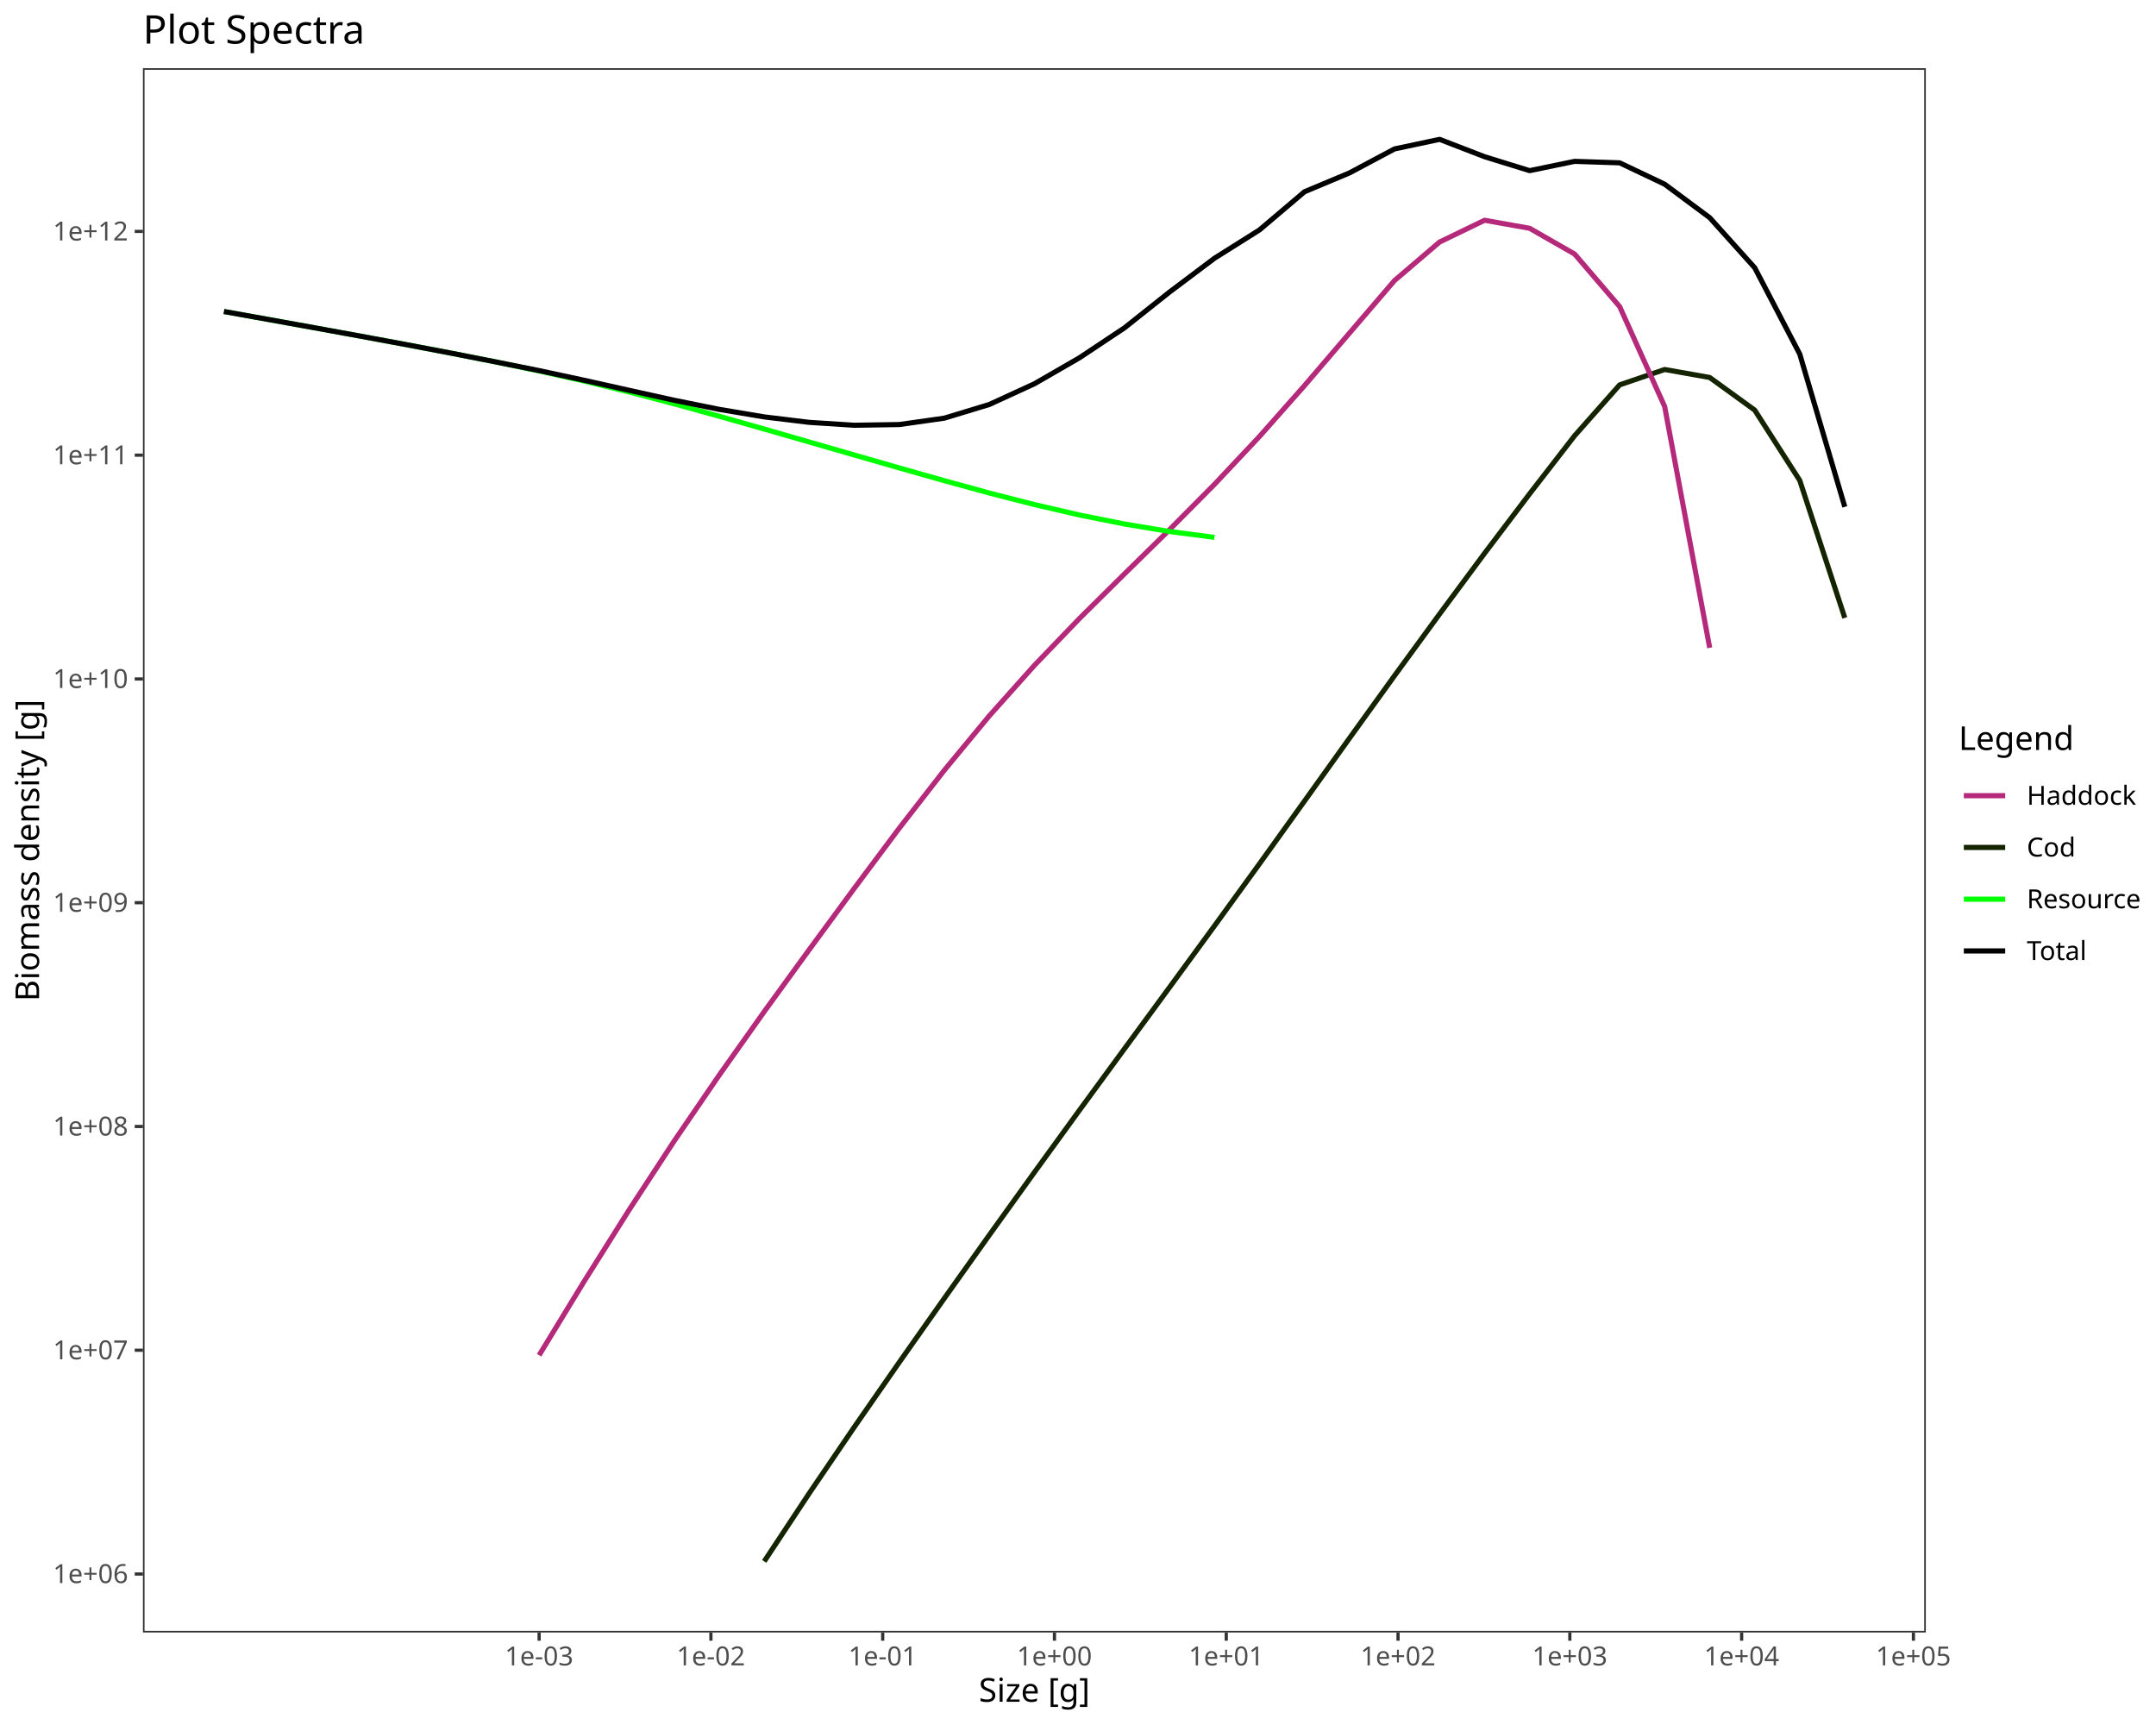
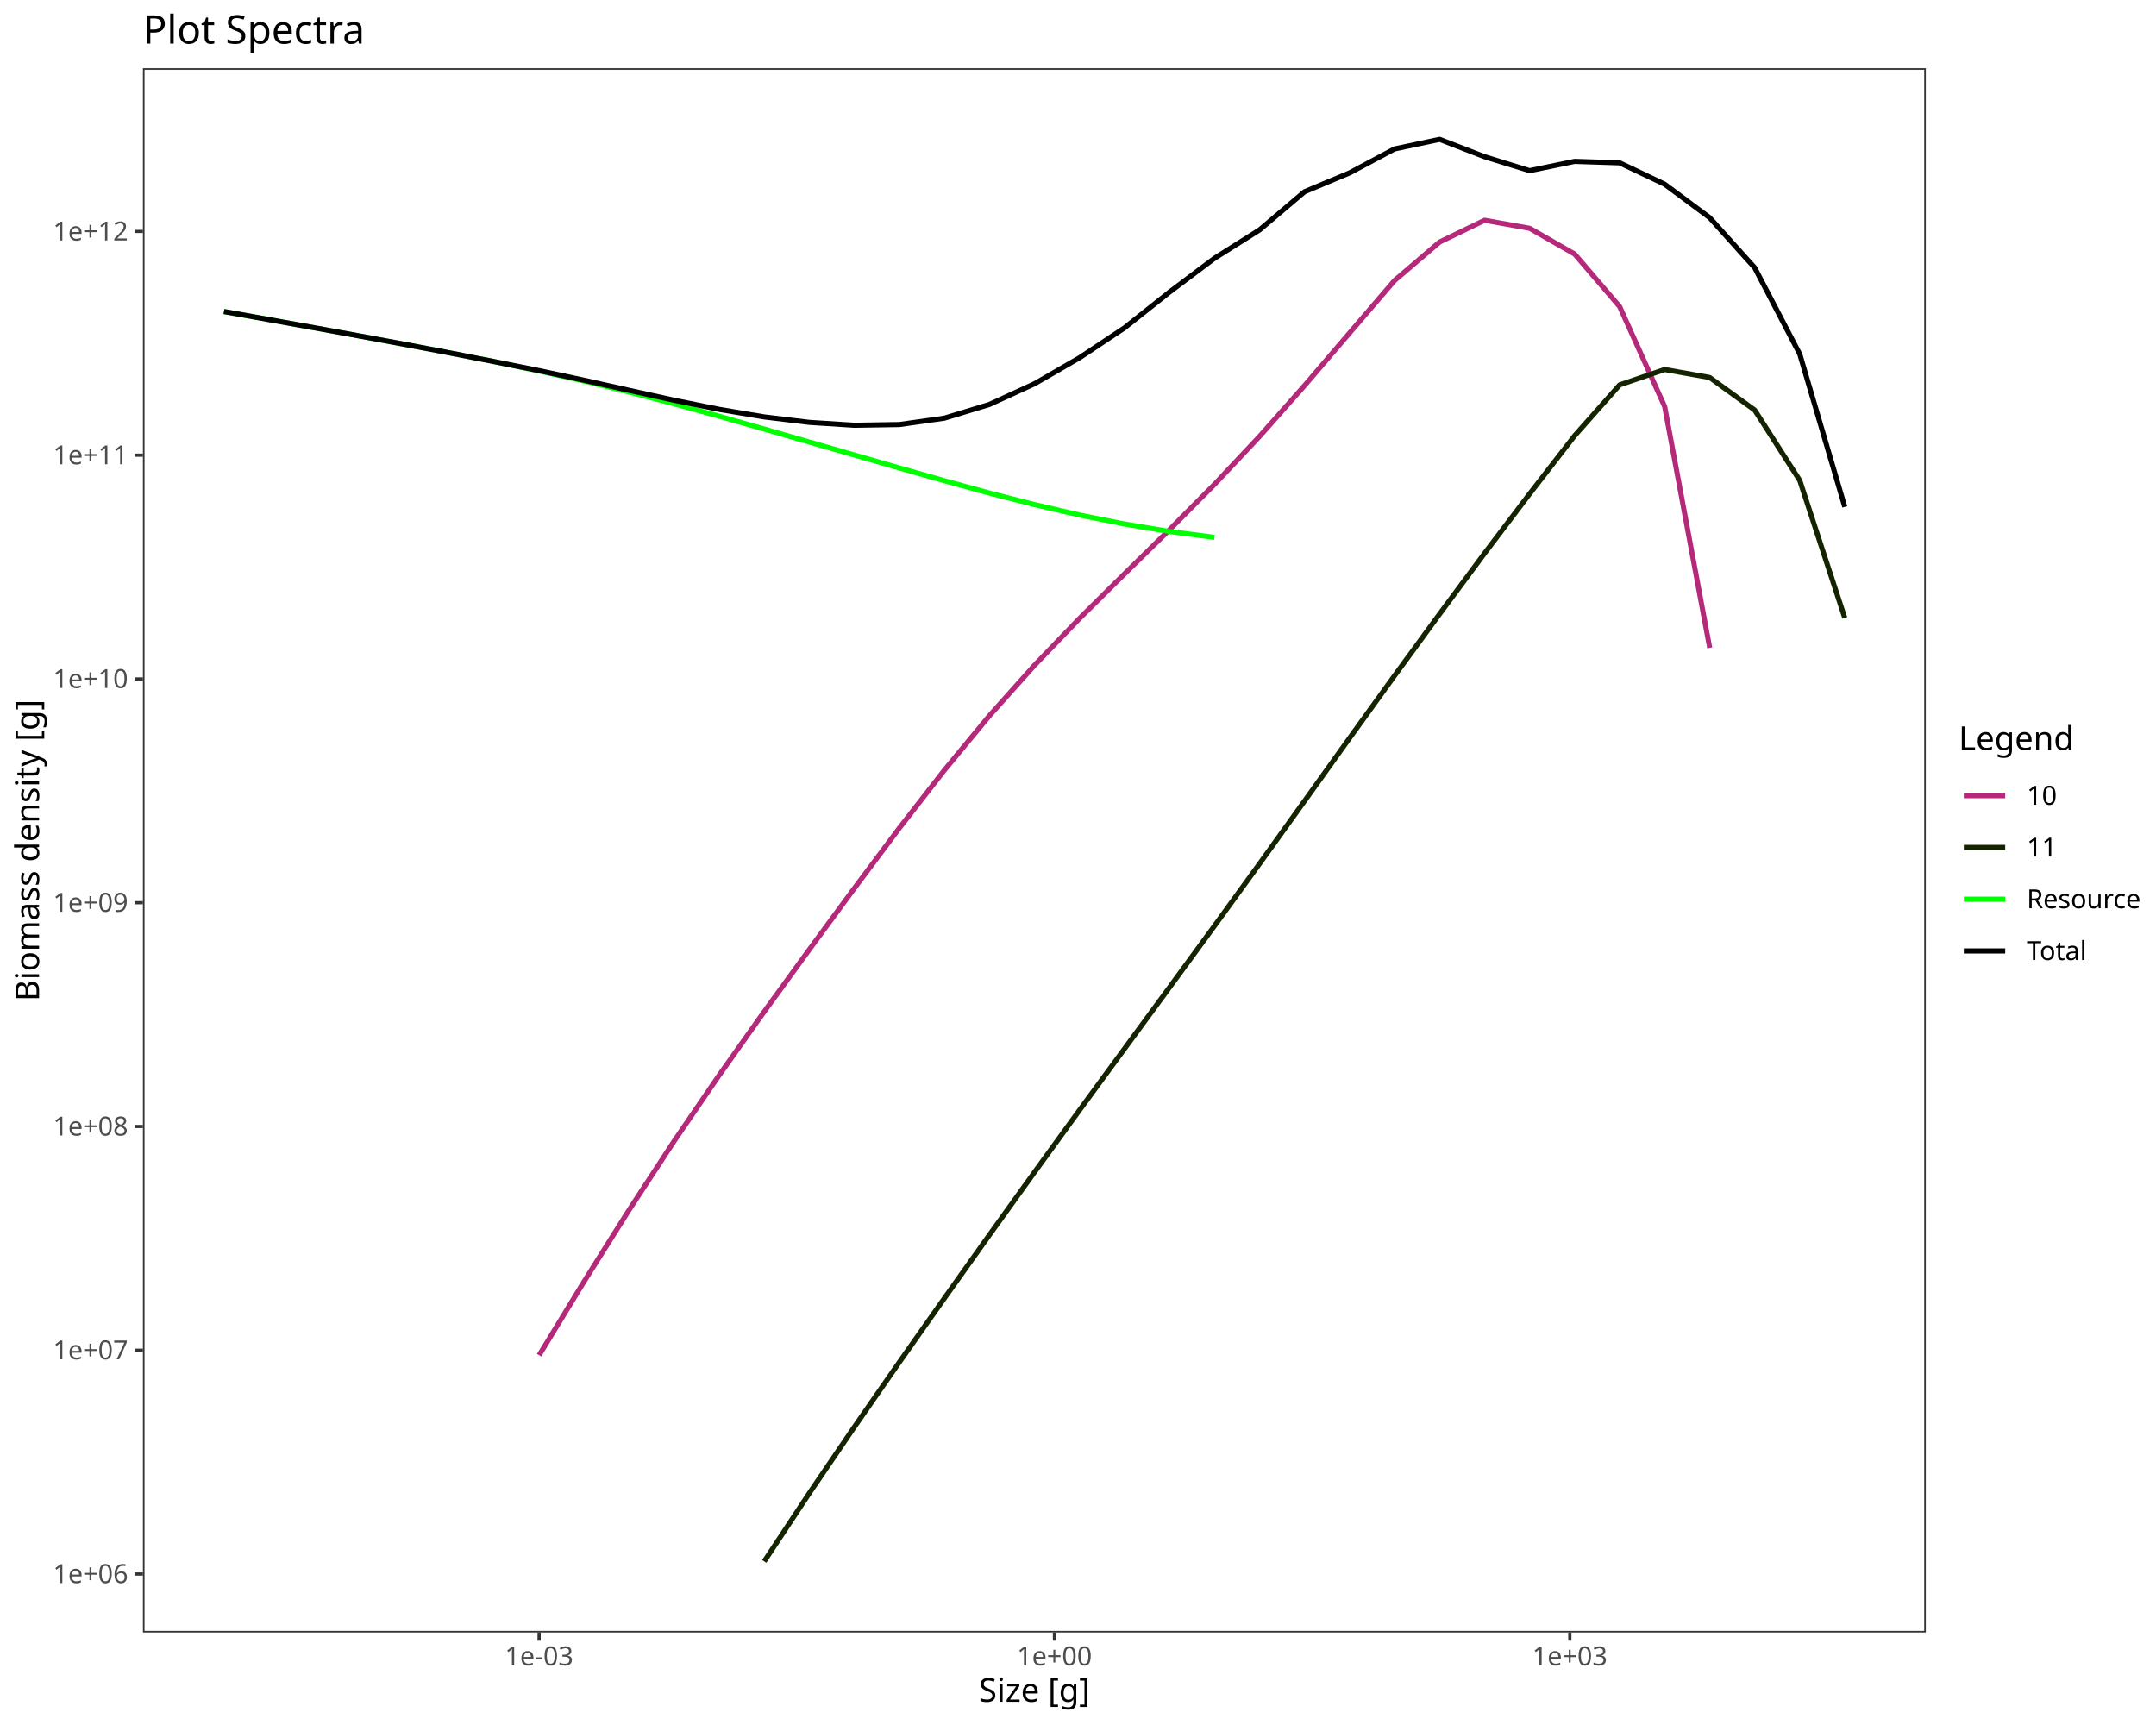
<svg xmlns="http://www.w3.org/2000/svg" class="svglite" data-engine-version="2.0" width="720.00pt" height="576.00pt" viewBox="0 0 720.00 576.00">
  <defs>
    <style type="text/css">
    .svglite line, .svglite polyline, .svglite polygon, .svglite path, .svglite rect, .svglite circle {
      fill: none;
      stroke: #000000;
      stroke-linecap: round;
      stroke-linejoin: round;
      stroke-miterlimit: 10.00;
    }
  </style>
  </defs>
  <rect width="100%" height="100%" style="stroke: none; fill: #FFFFFF;" />
  <defs>
    <clipPath id="cpMC4wMHw3MjAuMDB8MC4wMHw1NzYuMDA=">
      <rect x="0.00" y="0.00" width="720.00" height="576.00" />
    </clipPath>
  </defs>
  <g clip-path="url(#cpMC4wMHw3MjAuMDB8MC4wMHw1NzYuMDA=)">
    <rect x="0.00" y="0.00" width="720.00" height="576.00" style="stroke-width: 1.07; stroke: #FFFFFF; fill: #FFFFFF;" />
  </g>
  <defs>
    <clipPath id="cpNDcuNzN8NjQzLjEzfDIyLjc4fDU0NS4xMQ==">
      <rect x="47.73" y="22.78" width="595.40" height="522.33" />
    </clipPath>
  </defs>
  <g clip-path="url(#cpNDcuNzN8NjQzLjEzfDIyLjc4fDU0NS4xMQ==)">
    <rect x="47.73" y="22.78" width="595.40" height="522.33" style="stroke-width: 1.07; stroke: none; fill: #FFFFFF;" />
+     <polyline points="180.04,452.52 195.07,427.88 210.11,403.98 225.14,381.01 240.18,359.01 255.21,337.80 270.25,317.09 285.29,296.63 300.32,276.53 315.36,257.19 330.39,239.02 345.43,222.19 360.46,206.55 375.50,191.65 390.53,176.90 405.57,161.73 420.60,145.75 435.64,128.76 450.68,111.19 465.71,93.67 480.75,80.82 495.78,73.55 510.82,76.23 525.85,84.83 540.89,102.38 555.92,135.75 570.96,216.32 " style="stroke-width: 1.71; stroke: #B42979; stroke-linecap: butt;" />
    <polyline points="255.21,521.37 270.25,498.62 285.29,476.51 300.32,454.87 315.36,433.52 330.39,412.39 345.43,391.46 360.46,370.75 375.50,350.22 390.53,329.74 405.57,309.17 420.60,288.44 435.64,267.48 450.68,246.47 465.71,225.62 480.75,205.03 495.78,184.75 510.82,164.89 525.85,145.49 540.89,128.51 555.92,123.38 570.96,126.05 585.99,136.94 601.03,160.42 616.07,206.32 " style="stroke-width: 1.71; stroke: #142300; stroke-linecap: butt;" />
-     <polyline points="180.04,452.52 195.07,427.88 210.11,403.98 225.14,381.01 240.18,359.01 255.21,337.80 270.25,317.09 285.29,296.63 300.32,276.53 315.36,257.19 330.39,239.02 345.43,222.19 360.46,206.55 375.50,191.65 390.53,176.90 405.57,161.73 420.60,145.75 435.64,128.76 450.68,111.19 465.71,93.67 480.75,80.82 495.78,73.55 510.82,76.23 525.85,84.83 540.89,102.38 555.92,135.75 570.96,216.32 " style="stroke-width: 1.71; stroke: #B42979; stroke-linecap: butt;" />
    <polyline points="74.79,104.02 89.82,106.71 104.86,109.42 119.90,112.16 134.93,114.94 149.97,117.79 165.00,120.74 180.04,123.87 195.07,127.24 210.11,130.90 225.14,134.84 240.18,138.99 255.21,143.26 270.25,147.59 285.29,151.93 300.32,156.25 315.36,160.51 330.39,164.63 345.43,168.48 360.46,171.96 375.50,174.97 390.53,177.47 405.57,179.43 " style="stroke-width: 1.71; stroke: #00FF00; stroke-linecap: butt;" />
    <polyline points="74.79,104.02 89.82,106.71 104.86,109.42 119.90,112.16 134.93,114.94 149.97,117.79 165.00,120.74 180.04,123.75 195.07,126.97 210.11,130.33 225.14,133.65 240.18,136.69 255.21,139.21 270.25,141.03 285.29,142.00 300.32,141.76 315.36,139.63 330.39,135.06 345.43,128.16 360.46,119.49 375.50,109.49 390.53,97.55 405.57,86.24 420.60,76.78 435.64,64.03 450.68,57.73 465.71,49.73 480.75,46.53 495.78,52.33 510.82,56.98 525.85,53.88 540.89,54.37 555.92,61.51 570.96,72.69 585.99,89.40 601.03,118.23 616.07,169.25 " style="stroke-width: 1.71; stroke-linecap: butt;" />
    <rect x="47.73" y="22.78" width="595.40" height="522.33" style="stroke-width: 1.07; stroke: #333333;" />
  </g>
  <g clip-path="url(#cpMC4wMHw3MjAuMDB8MC4wMHw1NzYuMDA=)">
    <text x="42.79" y="528.60" text-anchor="end" style="font-size: 8.80px; fill: #4D4D4D; font-family: sans;" textLength="24.72px" lengthAdjust="spacingAndGlyphs">1e+06</text>
    <text x="42.79" y="453.89" text-anchor="end" style="font-size: 8.80px; fill: #4D4D4D; font-family: sans;" textLength="24.72px" lengthAdjust="spacingAndGlyphs">1e+07</text>
    <text x="42.79" y="379.17" text-anchor="end" style="font-size: 8.80px; fill: #4D4D4D; font-family: sans;" textLength="24.72px" lengthAdjust="spacingAndGlyphs">1e+08</text>
    <text x="42.79" y="304.45" text-anchor="end" style="font-size: 8.80px; fill: #4D4D4D; font-family: sans;" textLength="24.72px" lengthAdjust="spacingAndGlyphs">1e+09</text>
    <text x="42.79" y="229.73" text-anchor="end" style="font-size: 8.80px; fill: #4D4D4D; font-family: sans;" textLength="24.72px" lengthAdjust="spacingAndGlyphs">1e+10</text>
    <text x="42.79" y="155.02" text-anchor="end" style="font-size: 8.80px; fill: #4D4D4D; font-family: sans;" textLength="24.72px" lengthAdjust="spacingAndGlyphs">1e+11</text>
    <text x="42.79" y="80.30" text-anchor="end" style="font-size: 8.80px; fill: #4D4D4D; font-family: sans;" textLength="24.72px" lengthAdjust="spacingAndGlyphs">1e+12</text>
    <polyline points="44.99,525.58 47.73,525.58 " style="stroke-width: 1.07; stroke: #333333; stroke-linecap: butt;" />
    <polyline points="44.99,450.86 47.73,450.86 " style="stroke-width: 1.07; stroke: #333333; stroke-linecap: butt;" />
    <polyline points="44.99,376.14 47.73,376.14 " style="stroke-width: 1.07; stroke: #333333; stroke-linecap: butt;" />
    <polyline points="44.99,301.42 47.73,301.42 " style="stroke-width: 1.07; stroke: #333333; stroke-linecap: butt;" />
    <polyline points="44.99,226.71 47.73,226.71 " style="stroke-width: 1.07; stroke: #333333; stroke-linecap: butt;" />
    <polyline points="44.99,151.99 47.73,151.99 " style="stroke-width: 1.07; stroke: #333333; stroke-linecap: butt;" />
    <polyline points="44.99,77.27 47.73,77.27 " style="stroke-width: 1.07; stroke: #333333; stroke-linecap: butt;" />
    <polyline points="180.04,547.85 180.04,545.11 " style="stroke-width: 1.07; stroke: #333333; stroke-linecap: butt;" />
-     <polyline points="237.41,547.85 237.41,545.11 " style="stroke-width: 1.07; stroke: #333333; stroke-linecap: butt;" />
-     <polyline points="294.78,547.85 294.78,545.11 " style="stroke-width: 1.07; stroke: #333333; stroke-linecap: butt;" />
    <polyline points="352.14,547.85 352.14,545.11 " style="stroke-width: 1.07; stroke: #333333; stroke-linecap: butt;" />
-     <polyline points="409.51,547.85 409.51,545.11 " style="stroke-width: 1.07; stroke: #333333; stroke-linecap: butt;" />
-     <polyline points="466.88,547.85 466.88,545.11 " style="stroke-width: 1.07; stroke: #333333; stroke-linecap: butt;" />
    <polyline points="524.25,547.85 524.25,545.11 " style="stroke-width: 1.07; stroke: #333333; stroke-linecap: butt;" />
-     <polyline points="581.62,547.85 581.62,545.11 " style="stroke-width: 1.07; stroke: #333333; stroke-linecap: butt;" />
-     <polyline points="638.99,547.85 638.99,545.11 " style="stroke-width: 1.07; stroke: #333333; stroke-linecap: butt;" />
    <text x="180.04" y="556.10" text-anchor="middle" style="font-size: 8.80px; fill: #4D4D4D; font-family: sans;" textLength="22.51px" lengthAdjust="spacingAndGlyphs">1e-03</text>
-     <text x="237.41" y="556.10" text-anchor="middle" style="font-size: 8.80px; fill: #4D4D4D; font-family: sans;" textLength="22.51px" lengthAdjust="spacingAndGlyphs">1e-02</text>
-     <text x="294.78" y="556.10" text-anchor="middle" style="font-size: 8.80px; fill: #4D4D4D; font-family: sans;" textLength="22.51px" lengthAdjust="spacingAndGlyphs">1e-01</text>
    <text x="352.14" y="556.10" text-anchor="middle" style="font-size: 8.80px; fill: #4D4D4D; font-family: sans;" textLength="24.72px" lengthAdjust="spacingAndGlyphs">1e+00</text>
-     <text x="409.51" y="556.10" text-anchor="middle" style="font-size: 8.80px; fill: #4D4D4D; font-family: sans;" textLength="24.72px" lengthAdjust="spacingAndGlyphs">1e+01</text>
-     <text x="466.88" y="556.10" text-anchor="middle" style="font-size: 8.80px; fill: #4D4D4D; font-family: sans;" textLength="24.72px" lengthAdjust="spacingAndGlyphs">1e+02</text>
    <text x="524.25" y="556.10" text-anchor="middle" style="font-size: 8.80px; fill: #4D4D4D; font-family: sans;" textLength="24.72px" lengthAdjust="spacingAndGlyphs">1e+03</text>
-     <text x="581.62" y="556.10" text-anchor="middle" style="font-size: 8.80px; fill: #4D4D4D; font-family: sans;" textLength="24.72px" lengthAdjust="spacingAndGlyphs">1e+04</text>
-     <text x="638.99" y="556.10" text-anchor="middle" style="font-size: 8.80px; fill: #4D4D4D; font-family: sans;" textLength="24.72px" lengthAdjust="spacingAndGlyphs">1e+05</text>
    <text x="345.43" y="568.24" text-anchor="middle" style="font-size: 11.00px; font-family: sans;" textLength="36.69px" lengthAdjust="spacingAndGlyphs">Size [g]</text>
    <text transform="translate(13.05,283.95) rotate(-90)" text-anchor="middle" style="font-size: 11.00px; font-family: sans;" textLength="95.40px" lengthAdjust="spacingAndGlyphs">Biomass density [g]</text>
    <rect x="654.09" y="241.72" width="60.43" height="84.45" style="stroke-width: 1.07; stroke: none; fill: #FFFFFF;" />
    <text x="654.09" y="250.43" style="font-size: 11.00px; font-family: sans;" textLength="36.71px" lengthAdjust="spacingAndGlyphs">Legend</text>
    <rect x="654.09" y="257.05" width="17.28" height="17.28" style="stroke-width: 1.07; stroke: none; fill: #FFFFFF;" />
    <line x1="655.82" y1="265.69" x2="669.64" y2="265.69" style="stroke-width: 1.71; stroke: #B42979; stroke-linecap: butt;" />
    <rect x="654.09" y="274.33" width="17.28" height="17.28" style="stroke-width: 1.07; stroke: none; fill: #FFFFFF;" />
    <line x1="655.82" y1="282.97" x2="669.64" y2="282.97" style="stroke-width: 1.71; stroke: #142300; stroke-linecap: butt;" />
    <rect x="654.09" y="291.61" width="17.28" height="17.28" style="stroke-width: 1.07; stroke: none; fill: #FFFFFF;" />
    <line x1="655.82" y1="300.25" x2="669.64" y2="300.25" style="stroke-width: 1.71; stroke: #00FF00; stroke-linecap: butt;" />
    <rect x="654.09" y="308.89" width="17.28" height="17.28" style="stroke-width: 1.07; stroke: none; fill: #FFFFFF;" />
    <line x1="655.82" y1="317.53" x2="669.64" y2="317.53" style="stroke-width: 1.71; stroke-linecap: butt;" />
-     <text x="676.85" y="268.72" style="font-size: 8.80px; font-family: sans;" textLength="34.74px" lengthAdjust="spacingAndGlyphs">Haddock</text>
-     <text x="676.85" y="286.00" style="font-size: 8.80px; font-family: sans;" textLength="16.15px" lengthAdjust="spacingAndGlyphs">Cod</text>
+     <text x="676.85" y="268.72" style="font-size: 8.80px; font-family: sans;" textLength="9.79px" lengthAdjust="spacingAndGlyphs">10</text>
+     <text x="676.85" y="286.00" style="font-size: 8.80px; font-family: sans;" textLength="9.79px" lengthAdjust="spacingAndGlyphs">11</text>
    <text x="676.85" y="303.28" style="font-size: 8.80px; font-family: sans;" textLength="37.67px" lengthAdjust="spacingAndGlyphs">Resource</text>
    <text x="676.85" y="320.56" style="font-size: 8.80px; font-family: sans;" textLength="19.56px" lengthAdjust="spacingAndGlyphs">Total</text>
    <text x="47.73" y="14.56" style="font-size: 13.20px; font-family: sans;" textLength="71.91px" lengthAdjust="spacingAndGlyphs">Plot Spectra</text>
  </g>
</svg>
